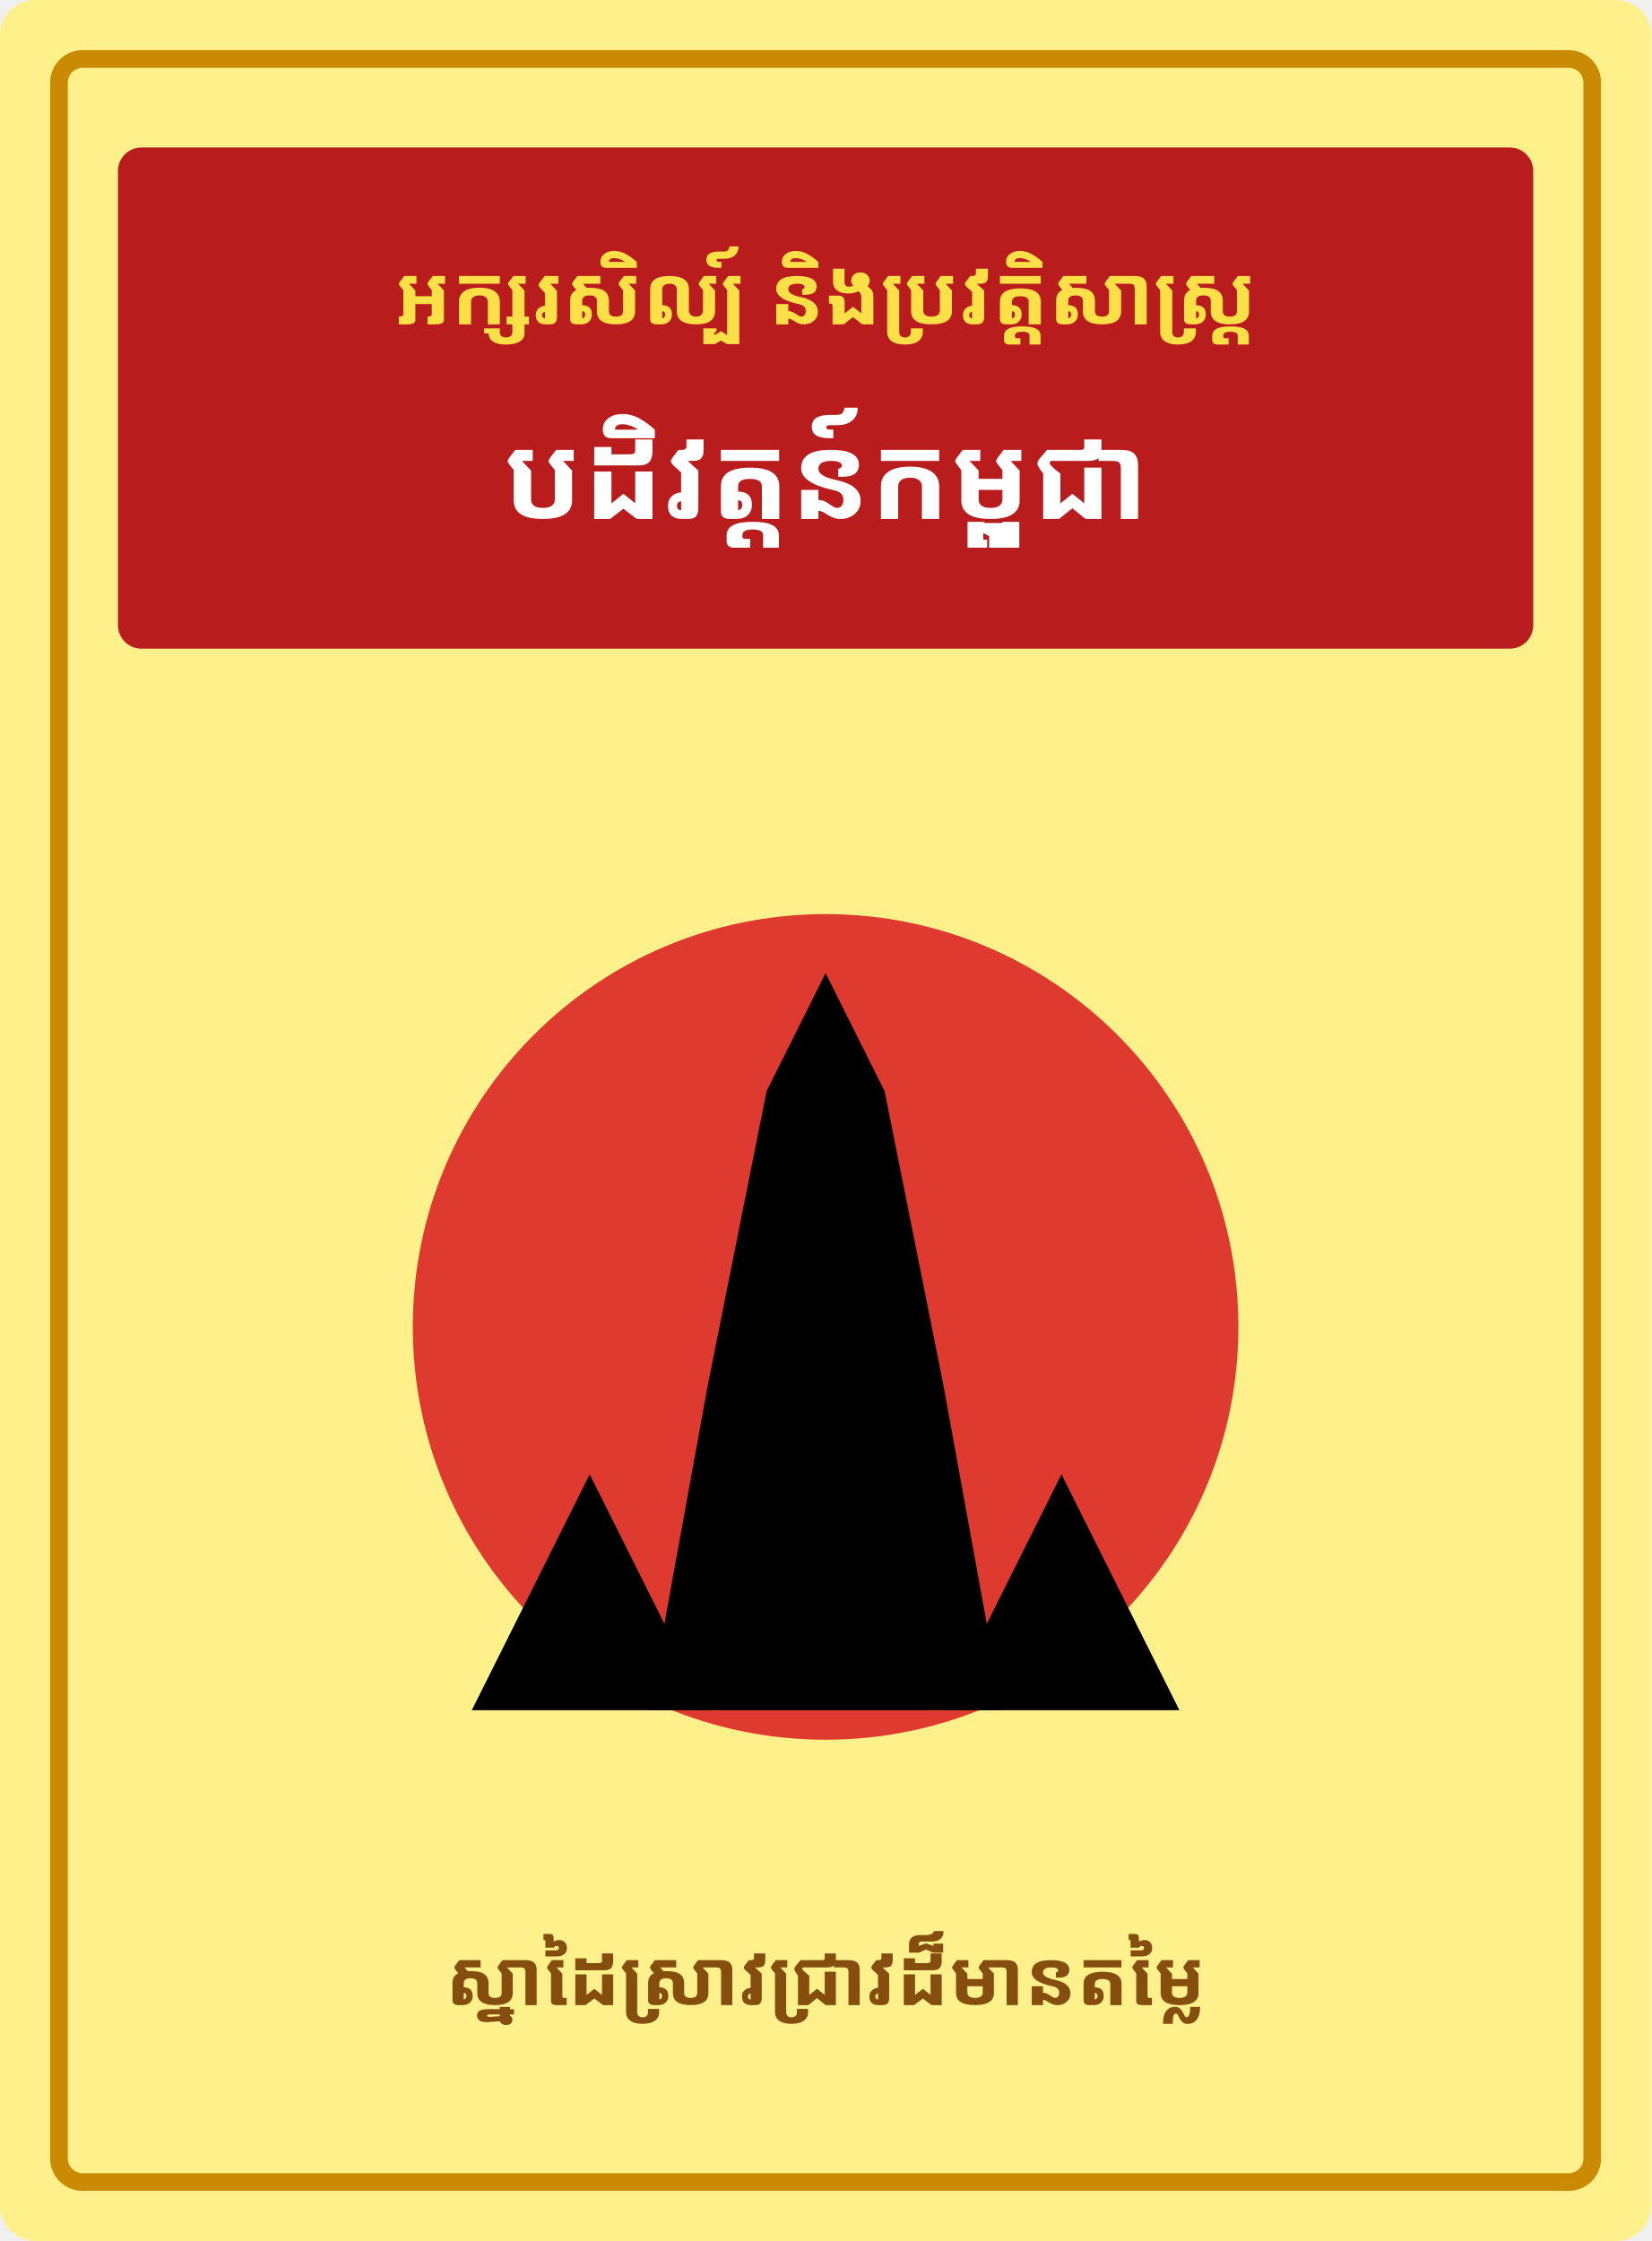
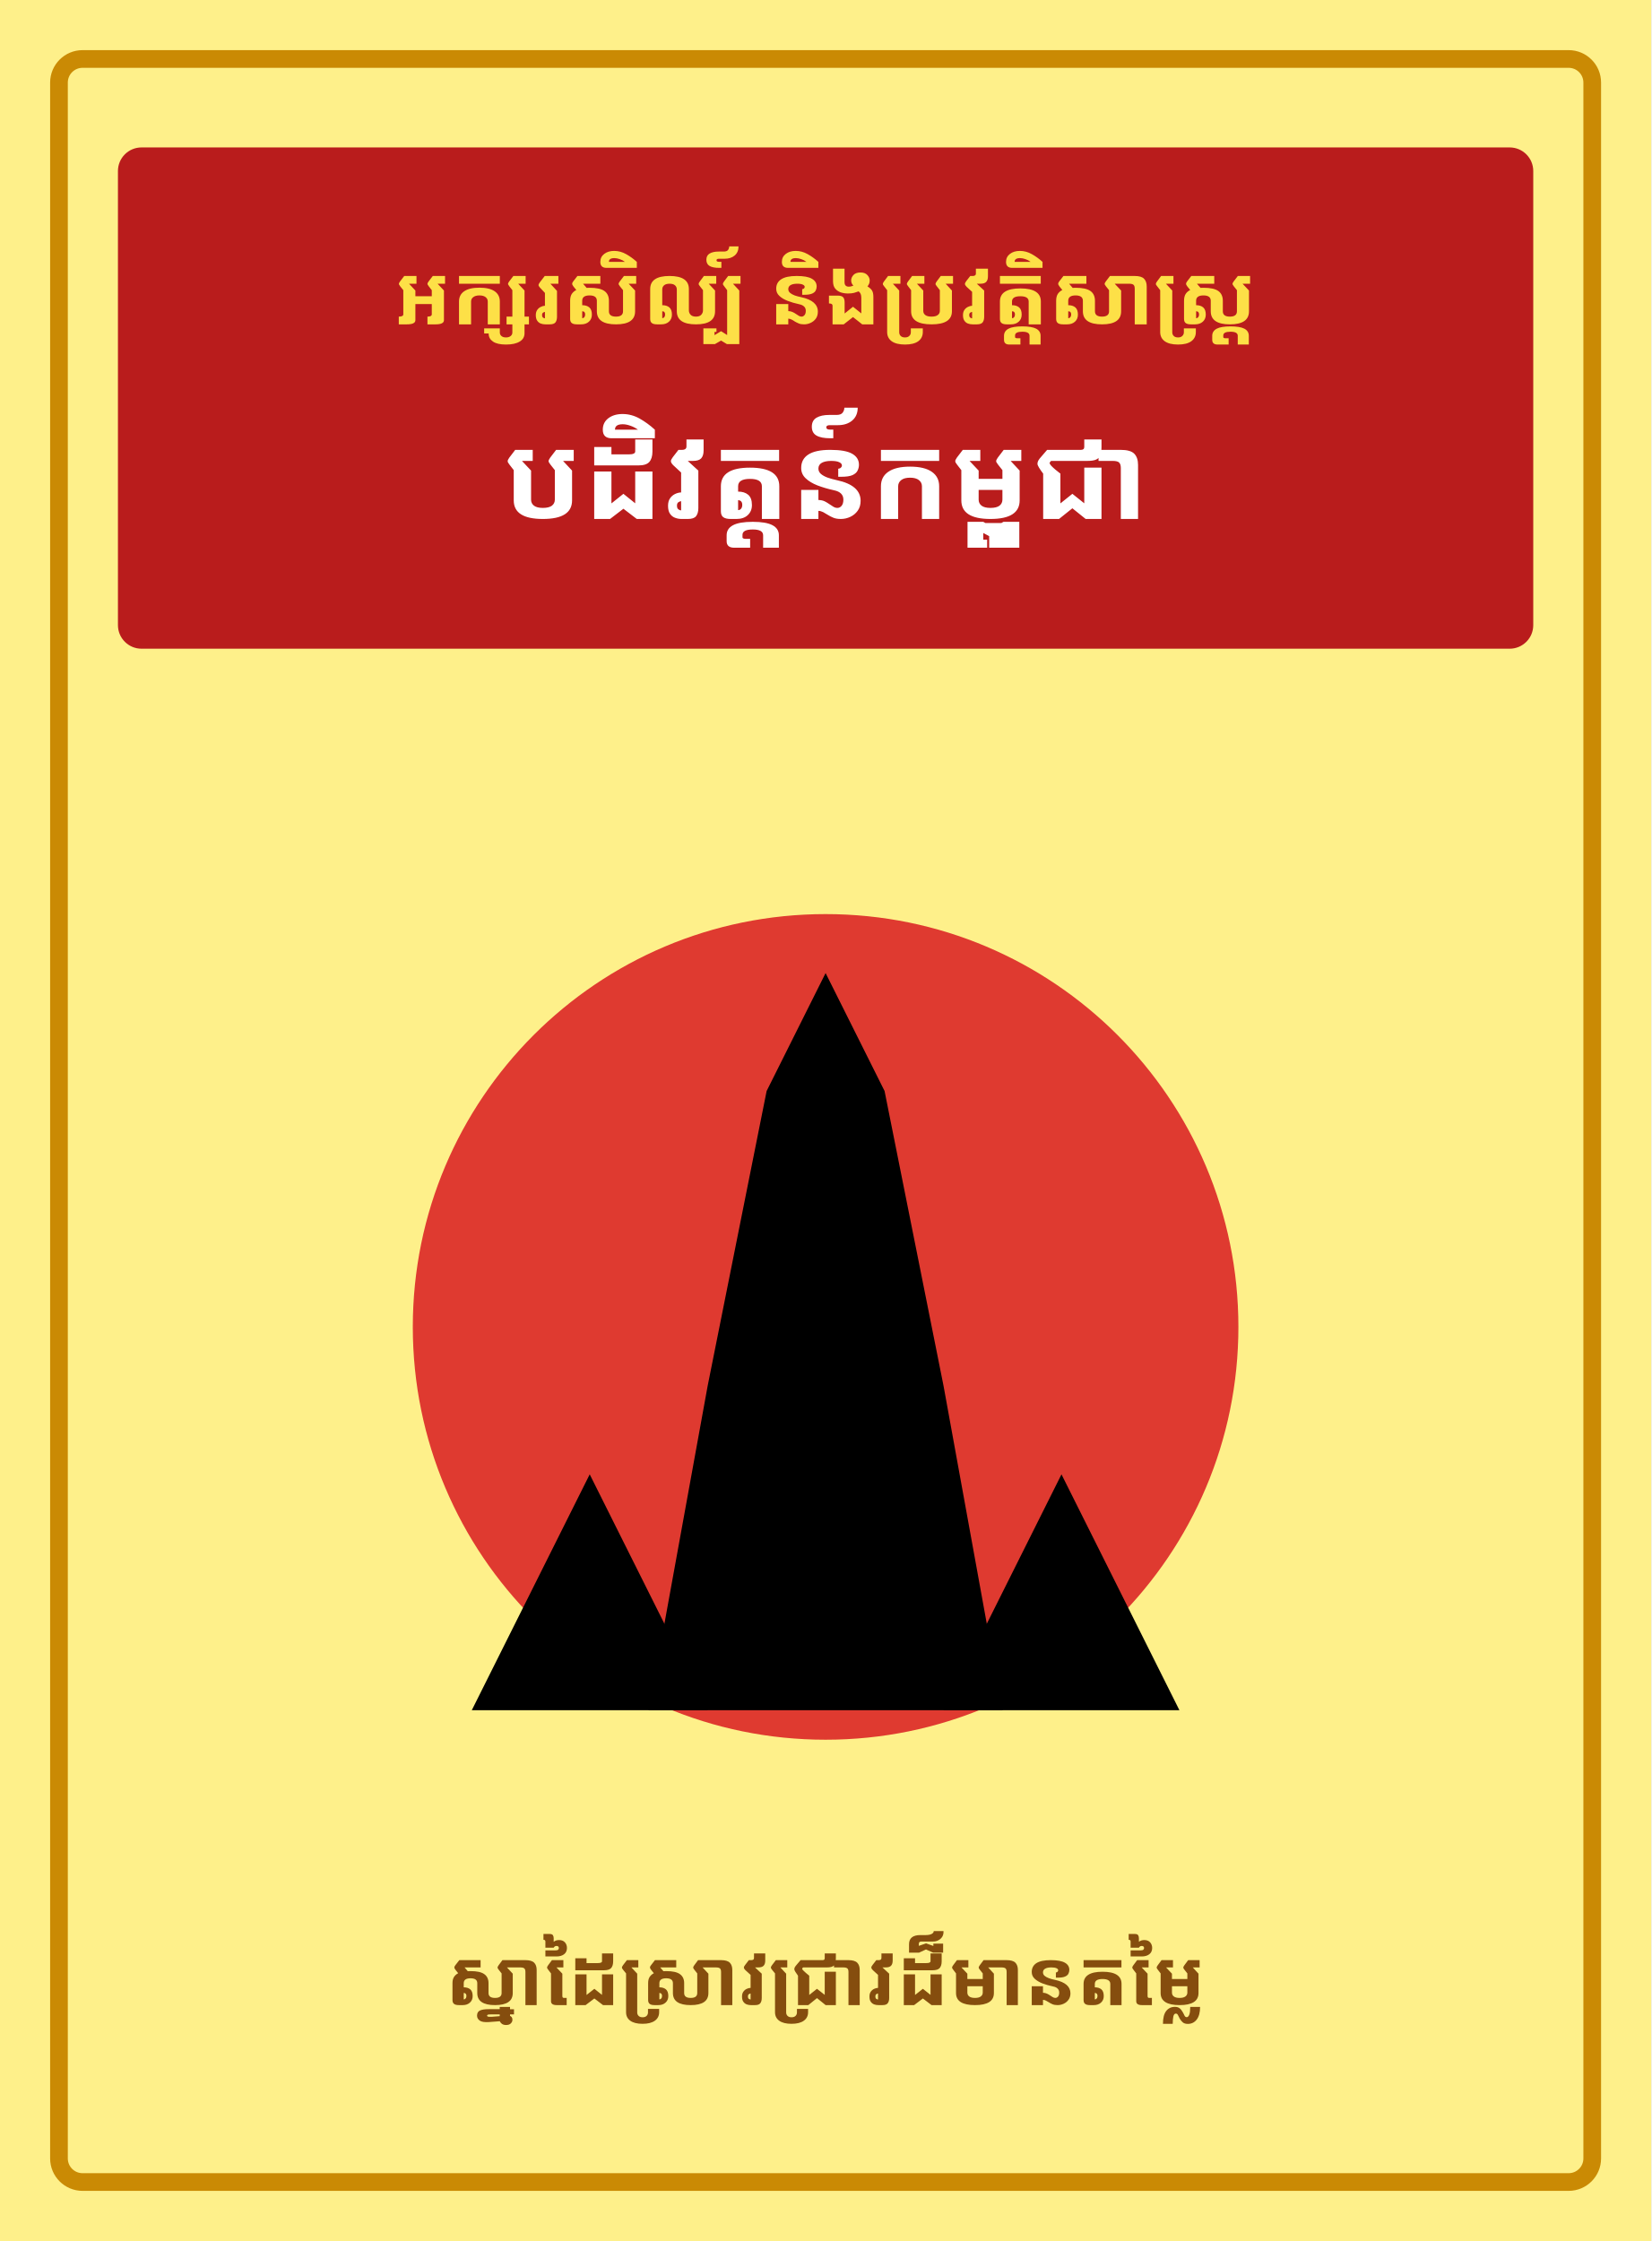
<svg xmlns="http://www.w3.org/2000/svg" viewBox="0 0 280 380" width="100%" height="100%">
-   <rect width="280" height="380" fill="#fef08a" rx="6" />
+   <rect width="280" height="380" fill="#fef08a" />
  <rect x="10" y="10" width="260" height="360" fill="none" stroke="#ca8a04" stroke-width="3" rx="4" />
  <rect x="20" y="25" width="240" height="85" fill="#b91c1c" rx="4" />
  <text x="140" y="55" font-family="sans-serif" font-weight="900" font-size="14" fill="#fde047" text-anchor="middle">អក្សរសិល្ប៍ និងប្រវត្តិសាស្ត្រ</text>
  <text x="140" y="88" font-family="sans-serif" font-weight="900" font-size="20" fill="#ffffff" text-anchor="middle">បដិវត្តន៍កម្ពុជា</text>
  <g transform="translate(140, 225)">
    <circle cx="0" cy="0" r="70" fill="#dc2626" opacity="0.9" />
    <path d="M-30,65 L-20,10 L-10,-40 L0,-60 L10,-40 L20,10 L30,65 Z" fill="#000000" />
    <path d="M-60,65 L-40,25 L-20,65 Z" fill="#000000" />
    <path d="M60,65 L40,25 L20,65 Z" fill="#000000" />
  </g>
  <text x="140" y="340" font-family="sans-serif" font-weight="700" font-size="13" fill="#854d0e" text-anchor="middle">ស្នាដៃស្រាវជ្រាវដ៏មានតម្លៃ</text>
</svg>
